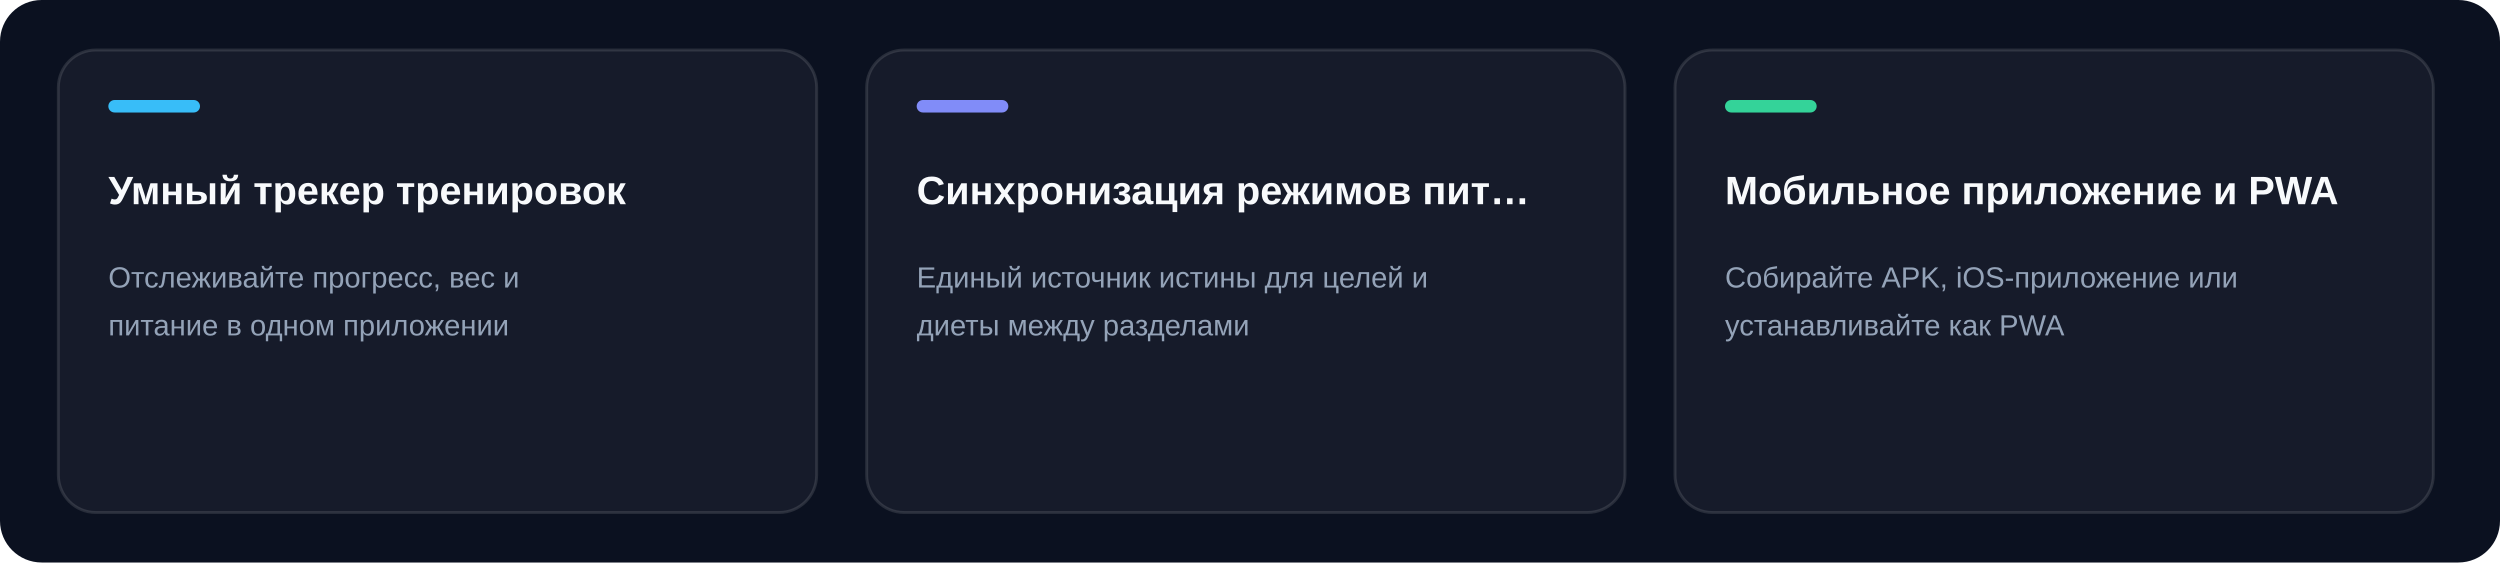
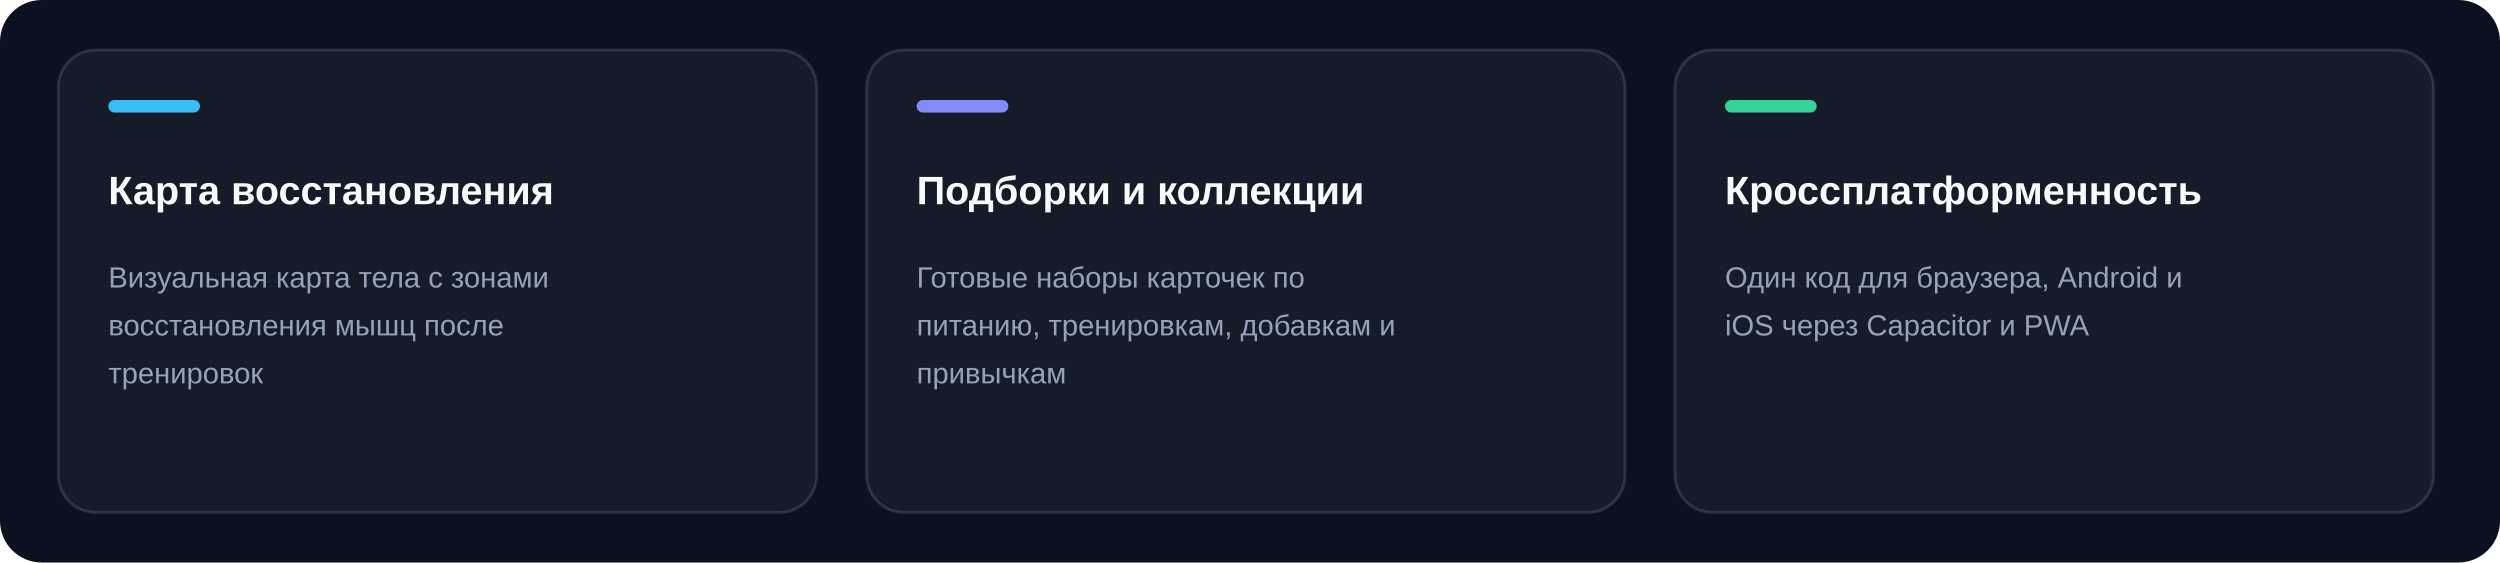
<svg xmlns="http://www.w3.org/2000/svg" width="1200" height="270" viewBox="0 0 1200 270">
  <defs>
    <clipPath id="cardClip0">
      <rect x="16" y="16" width="332" height="190" rx="10" />
    </clipPath>
    <clipPath id="cardClip1">
      <rect x="16" y="16" width="332" height="190" rx="10" />
    </clipPath>
    <clipPath id="cardClip2">
      <rect x="16" y="16" width="332" height="190" rx="10" />
    </clipPath>
  </defs>
  <rect width="1200" height="270" rx="20" fill="#0b1120" />
  <g transform="translate(28, 24)">
    <rect width="364" height="222" rx="18" fill="rgba(255,255,255,0.045)" stroke="rgba(255,255,255,0.12)" stroke-width="1.4" />
    <g clip-path="url(#cardClip0)">
      <rect x="24" y="24" width="44" height="6" rx="3" fill="#38bdf8" />
-       <text x="24" y="74" fill="#f8fafc" font-family="Segoe UI, Arial, sans-serif" font-size="19" font-weight="700">Умный трекер тренировок</text>
-       <text x="24" y="114" fill="#94a3b8" font-family="Segoe UI, Arial, sans-serif" font-size="14">Отслеживайте прогресс, вес и</text>
-       <text x="24" y="137" fill="#94a3b8" font-family="Segoe UI, Arial, sans-serif" font-size="14">питание в одном приложении</text>
+       <text x="24" y="74" fill="#f8fafc" font-family="Segoe UI, Arial, sans-serif" font-size="19" font-weight="700">Карта восстановления</text>
+       <text x="24" y="114" fill="#94a3b8" font-family="Segoe UI, Arial, sans-serif" font-size="14">Визуальная карта тела с зонами</text>
+       <text x="24" y="137" fill="#94a3b8" font-family="Segoe UI, Arial, sans-serif" font-size="14">восстановления мышц после</text>
+       <text x="24" y="160" fill="#94a3b8" font-family="Segoe UI, Arial, sans-serif" font-size="14">тренировок</text>
    </g>
  </g>
  <g transform="translate(416, 24)">
    <rect width="364" height="222" rx="18" fill="rgba(255,255,255,0.045)" stroke="rgba(255,255,255,0.12)" stroke-width="1.4" />
    <g clip-path="url(#cardClip1)">
      <rect x="24" y="24" width="44" height="6" rx="3" fill="#818cf8" />
-       <text x="24" y="74" fill="#f8fafc" font-family="Segoe UI, Arial, sans-serif" font-size="19" font-weight="700">Синхронизация режимов пит…</text>
-       <text x="24" y="114" fill="#94a3b8" font-family="Segoe UI, Arial, sans-serif" font-size="14">Единый источник истины для целей и</text>
-       <text x="24" y="137" fill="#94a3b8" font-family="Segoe UI, Arial, sans-serif" font-size="14">диеты между разделами</text>
+       <text x="24" y="74" fill="#f8fafc" font-family="Segoe UI, Arial, sans-serif" font-size="19" font-weight="700">Подборки и коллекции</text>
+       <text x="24" y="114" fill="#94a3b8" font-family="Segoe UI, Arial, sans-serif" font-size="14">Готовые наборы карточек по</text>
+       <text x="24" y="137" fill="#94a3b8" font-family="Segoe UI, Arial, sans-serif" font-size="14">питанию, тренировкам, добавкам и</text>
+       <text x="24" y="160" fill="#94a3b8" font-family="Segoe UI, Arial, sans-serif" font-size="14">привычкам</text>
    </g>
  </g>
  <g transform="translate(804, 24)">
    <rect width="364" height="222" rx="18" fill="rgba(255,255,255,0.045)" stroke="rgba(255,255,255,0.12)" stroke-width="1.4" />
    <g clip-path="url(#cardClip2)">
      <rect x="24" y="24" width="44" height="6" rx="3" fill="#34d399" />
-       <text x="24" y="74" fill="#f8fafc" font-family="Segoe UI, Arial, sans-serif" font-size="19" font-weight="700">Мобильное приложение и PWA</text>
-       <text x="24" y="114" fill="#94a3b8" font-family="Segoe UI, Arial, sans-serif" font-size="14">Собирайте APK, iOS-приложение или</text>
-       <text x="24" y="137" fill="#94a3b8" font-family="Segoe UI, Arial, sans-serif" font-size="14">устанавливайте как PWA</text>
+       <text x="24" y="74" fill="#f8fafc" font-family="Segoe UI, Arial, sans-serif" font-size="19" font-weight="700">Кроссплатформенность</text>
+       <text x="24" y="114" fill="#94a3b8" font-family="Segoe UI, Arial, sans-serif" font-size="14">Один код для браузера, Android и</text>
+       <text x="24" y="137" fill="#94a3b8" font-family="Segoe UI, Arial, sans-serif" font-size="14">iOS через Capacitor и PWA</text>
    </g>
  </g>
</svg>
